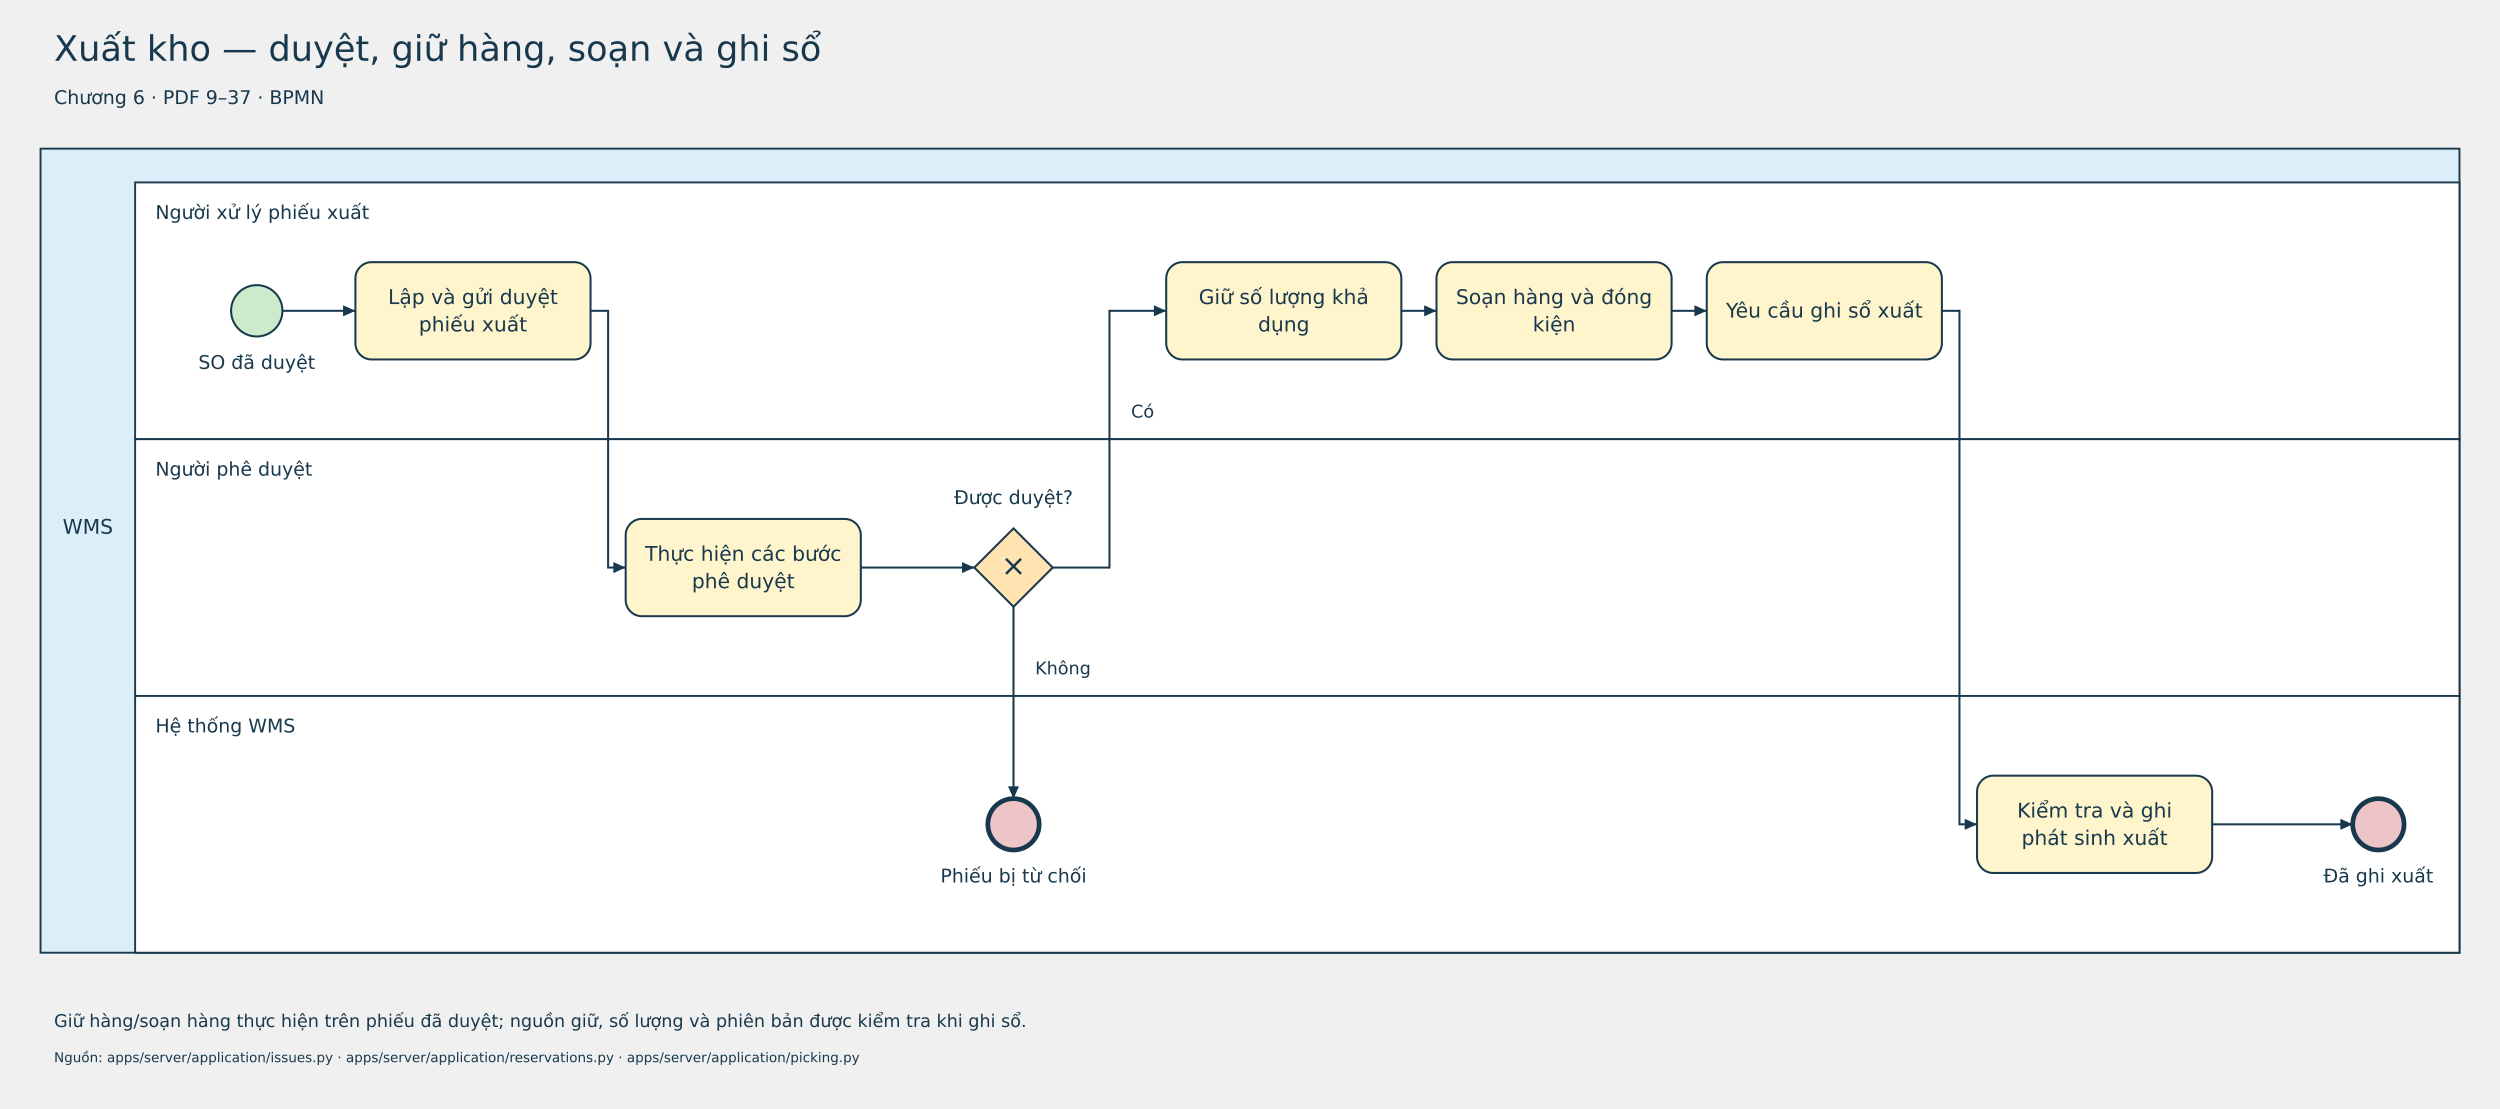
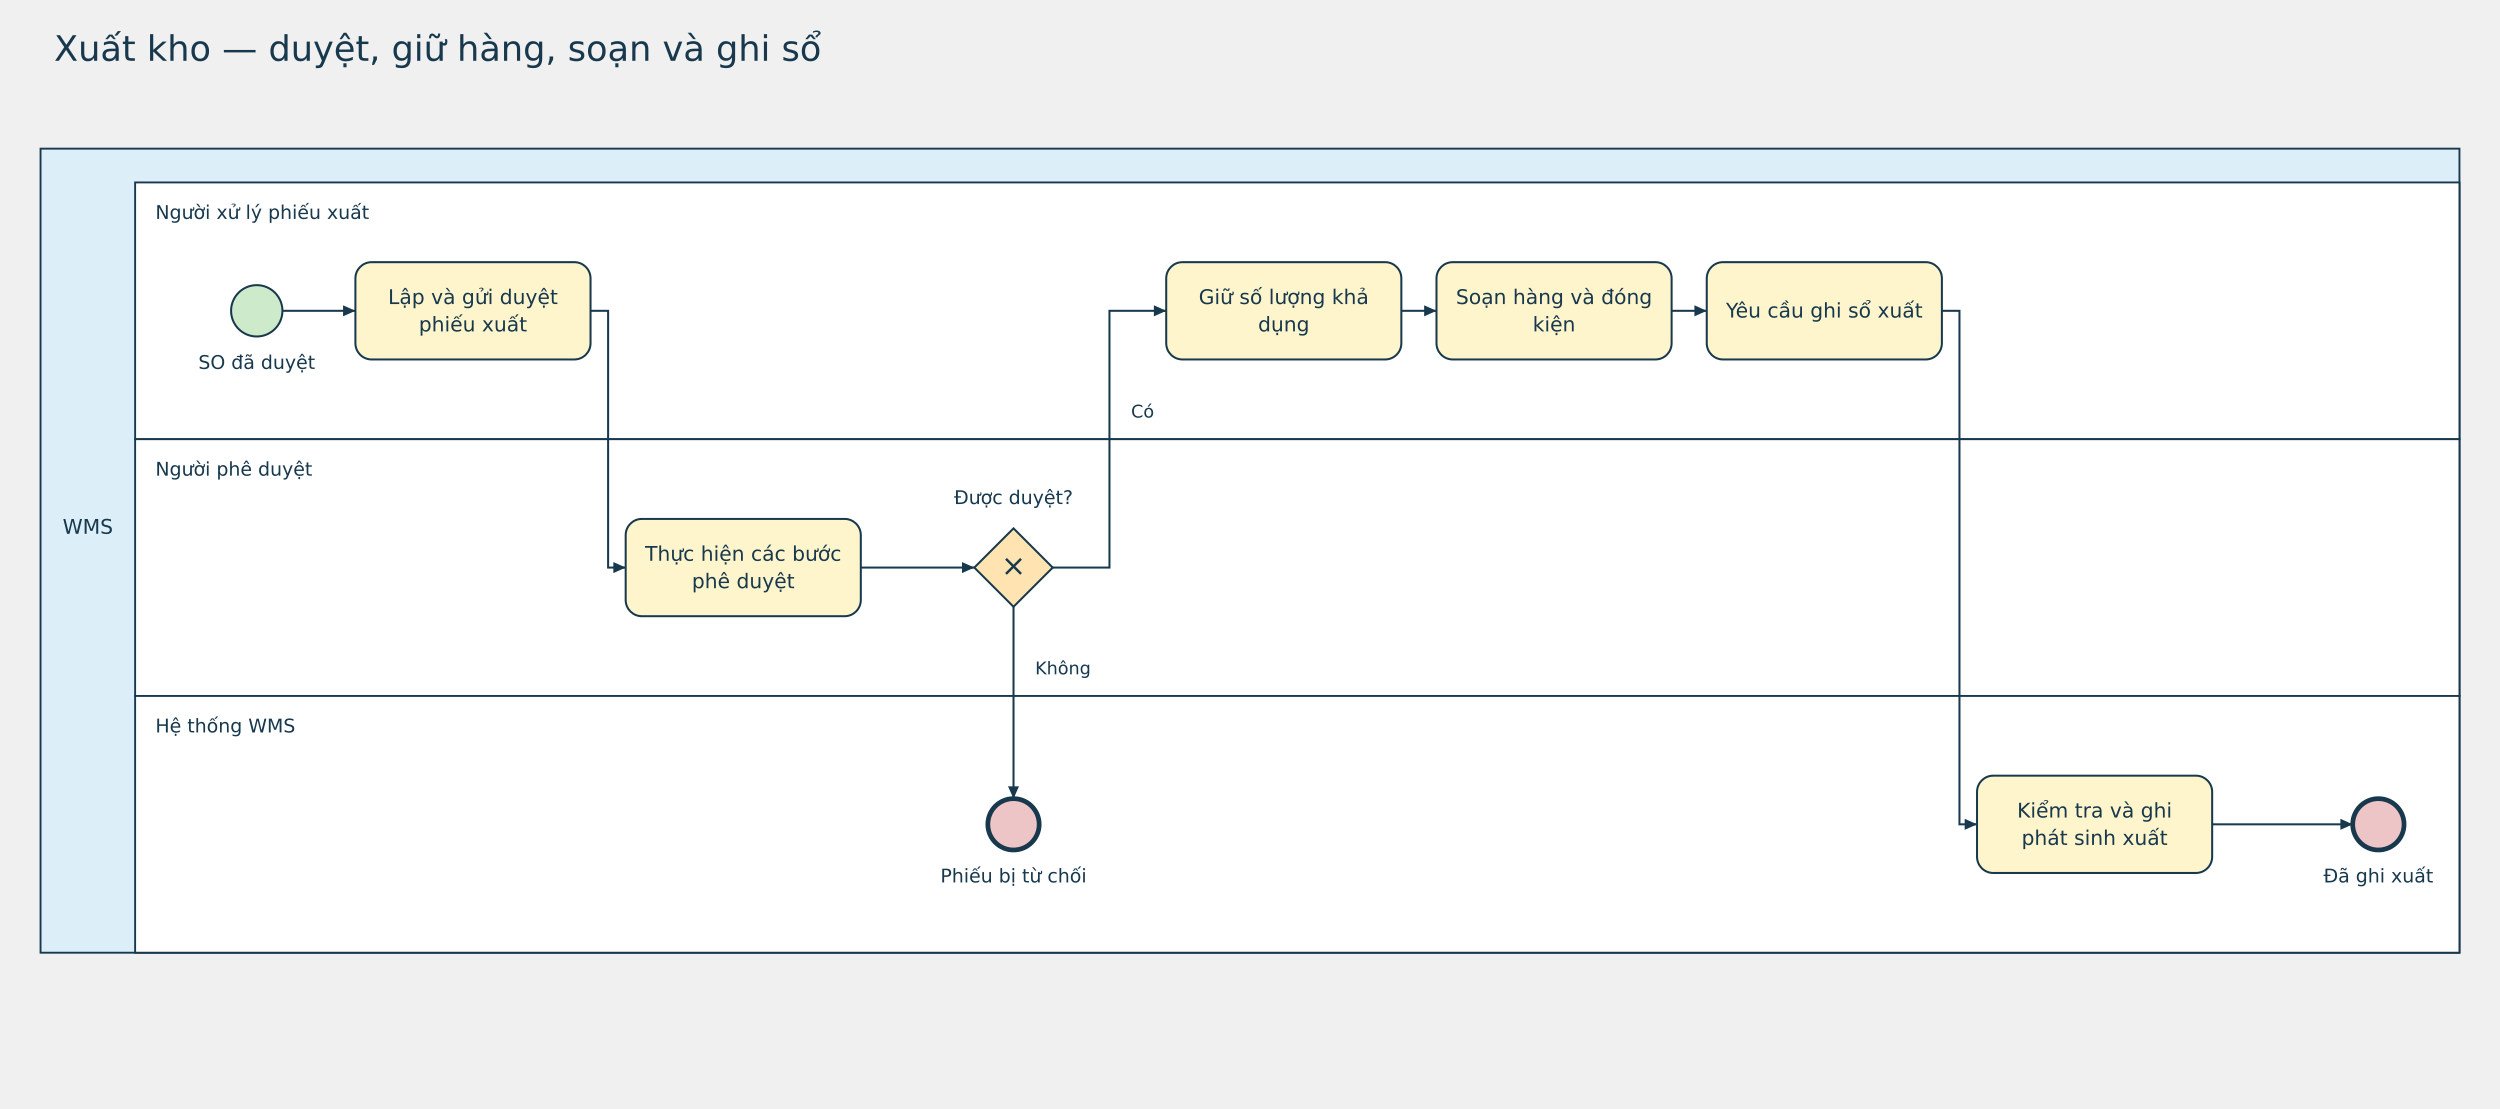
<svg xmlns="http://www.w3.org/2000/svg" width="1850" height="820" viewBox="0 0 1850 820">
  <text font-family="DejaVu Sans" font-size="26" text-anchor="start" x="40" y="45.0" fill="#17384d">Xuất kho — duyệt, giữ hàng, soạn và ghi sổ</text>
-   <text font-family="DejaVu Sans" font-size="14" text-anchor="start" x="40" y="77.0" fill="#17384d">Chương 6 · PDF 9–37 · BPMN</text>
  <rect stroke-width="1.4" x="30" y="110" width="1790" height="595" rx="0" fill="#dceef8" stroke="#17384d" />
  <text font-family="DejaVu Sans" font-size="15" text-anchor="middle" x="65" y="395.0" fill="#17384d">WMS</text>
  <rect stroke-width="1.4" x="100" y="135" width="1720" height="190" rx="0" fill="white" stroke="#17384d" />
  <text font-family="DejaVu Sans" font-size="14" text-anchor="start" x="115" y="162.0" fill="#17384d">Người xử lý phiếu xuất</text>
  <rect stroke-width="1.4" x="100" y="325" width="1720" height="190" rx="0" fill="white" stroke="#17384d" />
  <text font-family="DejaVu Sans" font-size="14" text-anchor="start" x="115" y="352.0" fill="#17384d">Người phê duyệt</text>
  <rect stroke-width="1.4" x="100" y="515" width="1720" height="190" rx="0" fill="white" stroke="#17384d" />
  <text font-family="DejaVu Sans" font-size="14" text-anchor="start" x="115" y="542.0" fill="#17384d">Hệ thống WMS</text>
  <polyline stroke-width="1.5" points="209.0,230.0 263.0,230.0" fill="none" stroke="#17384d" />
  <polygon points="263.0,230.0 253.869,234.078 253.869,225.922" fill="#17384d" />
  <polyline stroke-width="1.5" points="437.0,230.0 450.0,230.0 450.0,420.0 463.0,420.0" fill="none" stroke="#17384d" />
  <polygon points="463.0,420.0 453.869,424.078 453.869,415.922" fill="#17384d" />
  <polyline stroke-width="1.5" points="637.0,420.0 721.0,420.0" fill="none" stroke="#17384d" />
  <polygon points="721.0,420.0 711.869,424.078 711.869,415.922" fill="#17384d" />
  <polyline stroke-width="1.5" points="750.0,449.0 750.0,591.0" fill="none" stroke="#17384d" />
  <polygon points="750.0,591.0 745.922,581.869 754.078,581.869" fill="#17384d" />
  <text font-family="DejaVu Sans" font-size="13" text-anchor="start" x="766.0" y="499.0" fill="#17384d">Không</text>
  <polyline stroke-width="1.5" points="779.0,420.0 821.0,420.0 821.0,230.0 863.0,230.0" fill="none" stroke="#17384d" />
  <polygon points="863.0,230.0 853.869,234.078 853.869,225.922" fill="#17384d" />
  <text font-family="DejaVu Sans" font-size="13" text-anchor="start" x="837.0" y="309.0" fill="#17384d">Có</text>
  <polyline stroke-width="1.5" points="1037.0,230.0 1063.0,230.0" fill="none" stroke="#17384d" />
  <polygon points="1063.0,230.0 1053.869,234.078 1053.869,225.922" fill="#17384d" />
  <polyline stroke-width="1.5" points="1237.0,230.0 1263.0,230.0" fill="none" stroke="#17384d" />
  <polygon points="1263.0,230.0 1253.869,234.078 1253.869,225.922" fill="#17384d" />
  <polyline stroke-width="1.5" points="1437.0,230.0 1450.0,230.0 1450.0,610.0 1463.0,610.0" fill="none" stroke="#17384d" />
  <polygon points="1463.0,610.0 1453.869,614.078 1453.869,605.922" fill="#17384d" />
  <polyline stroke-width="1.5" points="1637.0,610.0 1741.0,610.0" fill="none" stroke="#17384d" />
  <polygon points="1741.0,610.0 1731.869,614.078 1731.869,605.922" fill="#17384d" />
  <ellipse stroke-width="1.5" cx="190.0" cy="230.0" rx="19.0" ry="19.0" fill="#cdeaca" stroke="#17384d" />
  <text font-family="DejaVu Sans" font-size="14" text-anchor="middle" x="190.0" y="273.0" fill="#17384d">SO đã duyệt</text>
  <rect stroke-width="1.5" x="263.0" y="194.0" width="174" height="72" rx="12" fill="#fff5cc" stroke="#17384d" />
  <text font-family="DejaVu Sans" font-size="15" text-anchor="middle" x="350.0" y="225.0" fill="#17384d">Lập và gửi duyệt</text>
  <text font-family="DejaVu Sans" font-size="15" text-anchor="middle" x="350.0" y="245.25" fill="#17384d">phiếu xuất</text>
  <rect stroke-width="1.5" x="463.0" y="384.0" width="174" height="72" rx="12" fill="#fff5cc" stroke="#17384d" />
  <text font-family="DejaVu Sans" font-size="15" text-anchor="middle" x="550.0" y="415.0" fill="#17384d">Thực hiện các bước</text>
  <text font-family="DejaVu Sans" font-size="15" text-anchor="middle" x="550.0" y="435.25" fill="#17384d">phê duyệt</text>
  <polygon stroke-width="1.5" points="750.0,391.0 779.0,420.0 750.0,449.0 721.0,420.0" fill="#ffe3b0" stroke="#17384d" />
  <text font-family="DejaVu Sans" font-size="22" text-anchor="middle" x="750.0" y="426.0" fill="#17384d">×</text>
  <text font-family="DejaVu Sans" font-size="14" text-anchor="middle" x="750.0" y="373.0" fill="#17384d">Được duyệt?</text>
  <ellipse stroke-width="3.5" cx="750.0" cy="610.0" rx="19.0" ry="19.0" fill="#edc5c6" stroke="#17384d" />
  <text font-family="DejaVu Sans" font-size="14" text-anchor="middle" x="750.0" y="653.0" fill="#17384d">Phiếu bị từ chối</text>
  <rect stroke-width="1.5" x="863.0" y="194.0" width="174" height="72" rx="12" fill="#fff5cc" stroke="#17384d" />
  <text font-family="DejaVu Sans" font-size="15" text-anchor="middle" x="950.0" y="225.0" fill="#17384d">Giữ số lượng khả</text>
  <text font-family="DejaVu Sans" font-size="15" text-anchor="middle" x="950.0" y="245.25" fill="#17384d">dụng</text>
  <rect stroke-width="1.5" x="1063.0" y="194.0" width="174" height="72" rx="12" fill="#fff5cc" stroke="#17384d" />
  <text font-family="DejaVu Sans" font-size="15" text-anchor="middle" x="1150.0" y="225.0" fill="#17384d">Soạn hàng và đóng</text>
  <text font-family="DejaVu Sans" font-size="15" text-anchor="middle" x="1150.0" y="245.25" fill="#17384d">kiện</text>
  <rect stroke-width="1.5" x="1263.0" y="194.0" width="174" height="72" rx="12" fill="#fff5cc" stroke="#17384d" />
  <text font-family="DejaVu Sans" font-size="15" text-anchor="middle" x="1350.0" y="235.0" fill="#17384d">Yêu cầu ghi sổ xuất</text>
  <rect stroke-width="1.5" x="1463.0" y="574.0" width="174" height="72" rx="12" fill="#fff5cc" stroke="#17384d" />
  <text font-family="DejaVu Sans" font-size="15" text-anchor="middle" x="1550.0" y="605.0" fill="#17384d">Kiểm tra và ghi</text>
  <text font-family="DejaVu Sans" font-size="15" text-anchor="middle" x="1550.0" y="625.25" fill="#17384d">phát sinh xuất</text>
  <ellipse stroke-width="3.5" cx="1760.0" cy="610.0" rx="19.0" ry="19.0" fill="#edc5c6" stroke="#17384d" />
  <text font-family="DejaVu Sans" font-size="14" text-anchor="middle" x="1760.0" y="653.0" fill="#17384d">Đã ghi xuất</text>
-   <text font-family="DejaVu Sans" font-size="13" text-anchor="start" x="40" y="760.0" fill="#17384d">Giữ hàng/soạn hàng thực hiện trên phiếu đã duyệt; nguồn giữ, số lượng và phiên bản được kiểm tra khi ghi sổ.</text>
-   <text font-family="DejaVu Sans" font-size="10" text-anchor="start" x="40" y="786.0" fill="#17384d">Nguồn: apps/server/application/issues.py · apps/server/application/reservations.py · apps/server/application/picking.py</text>
</svg>
